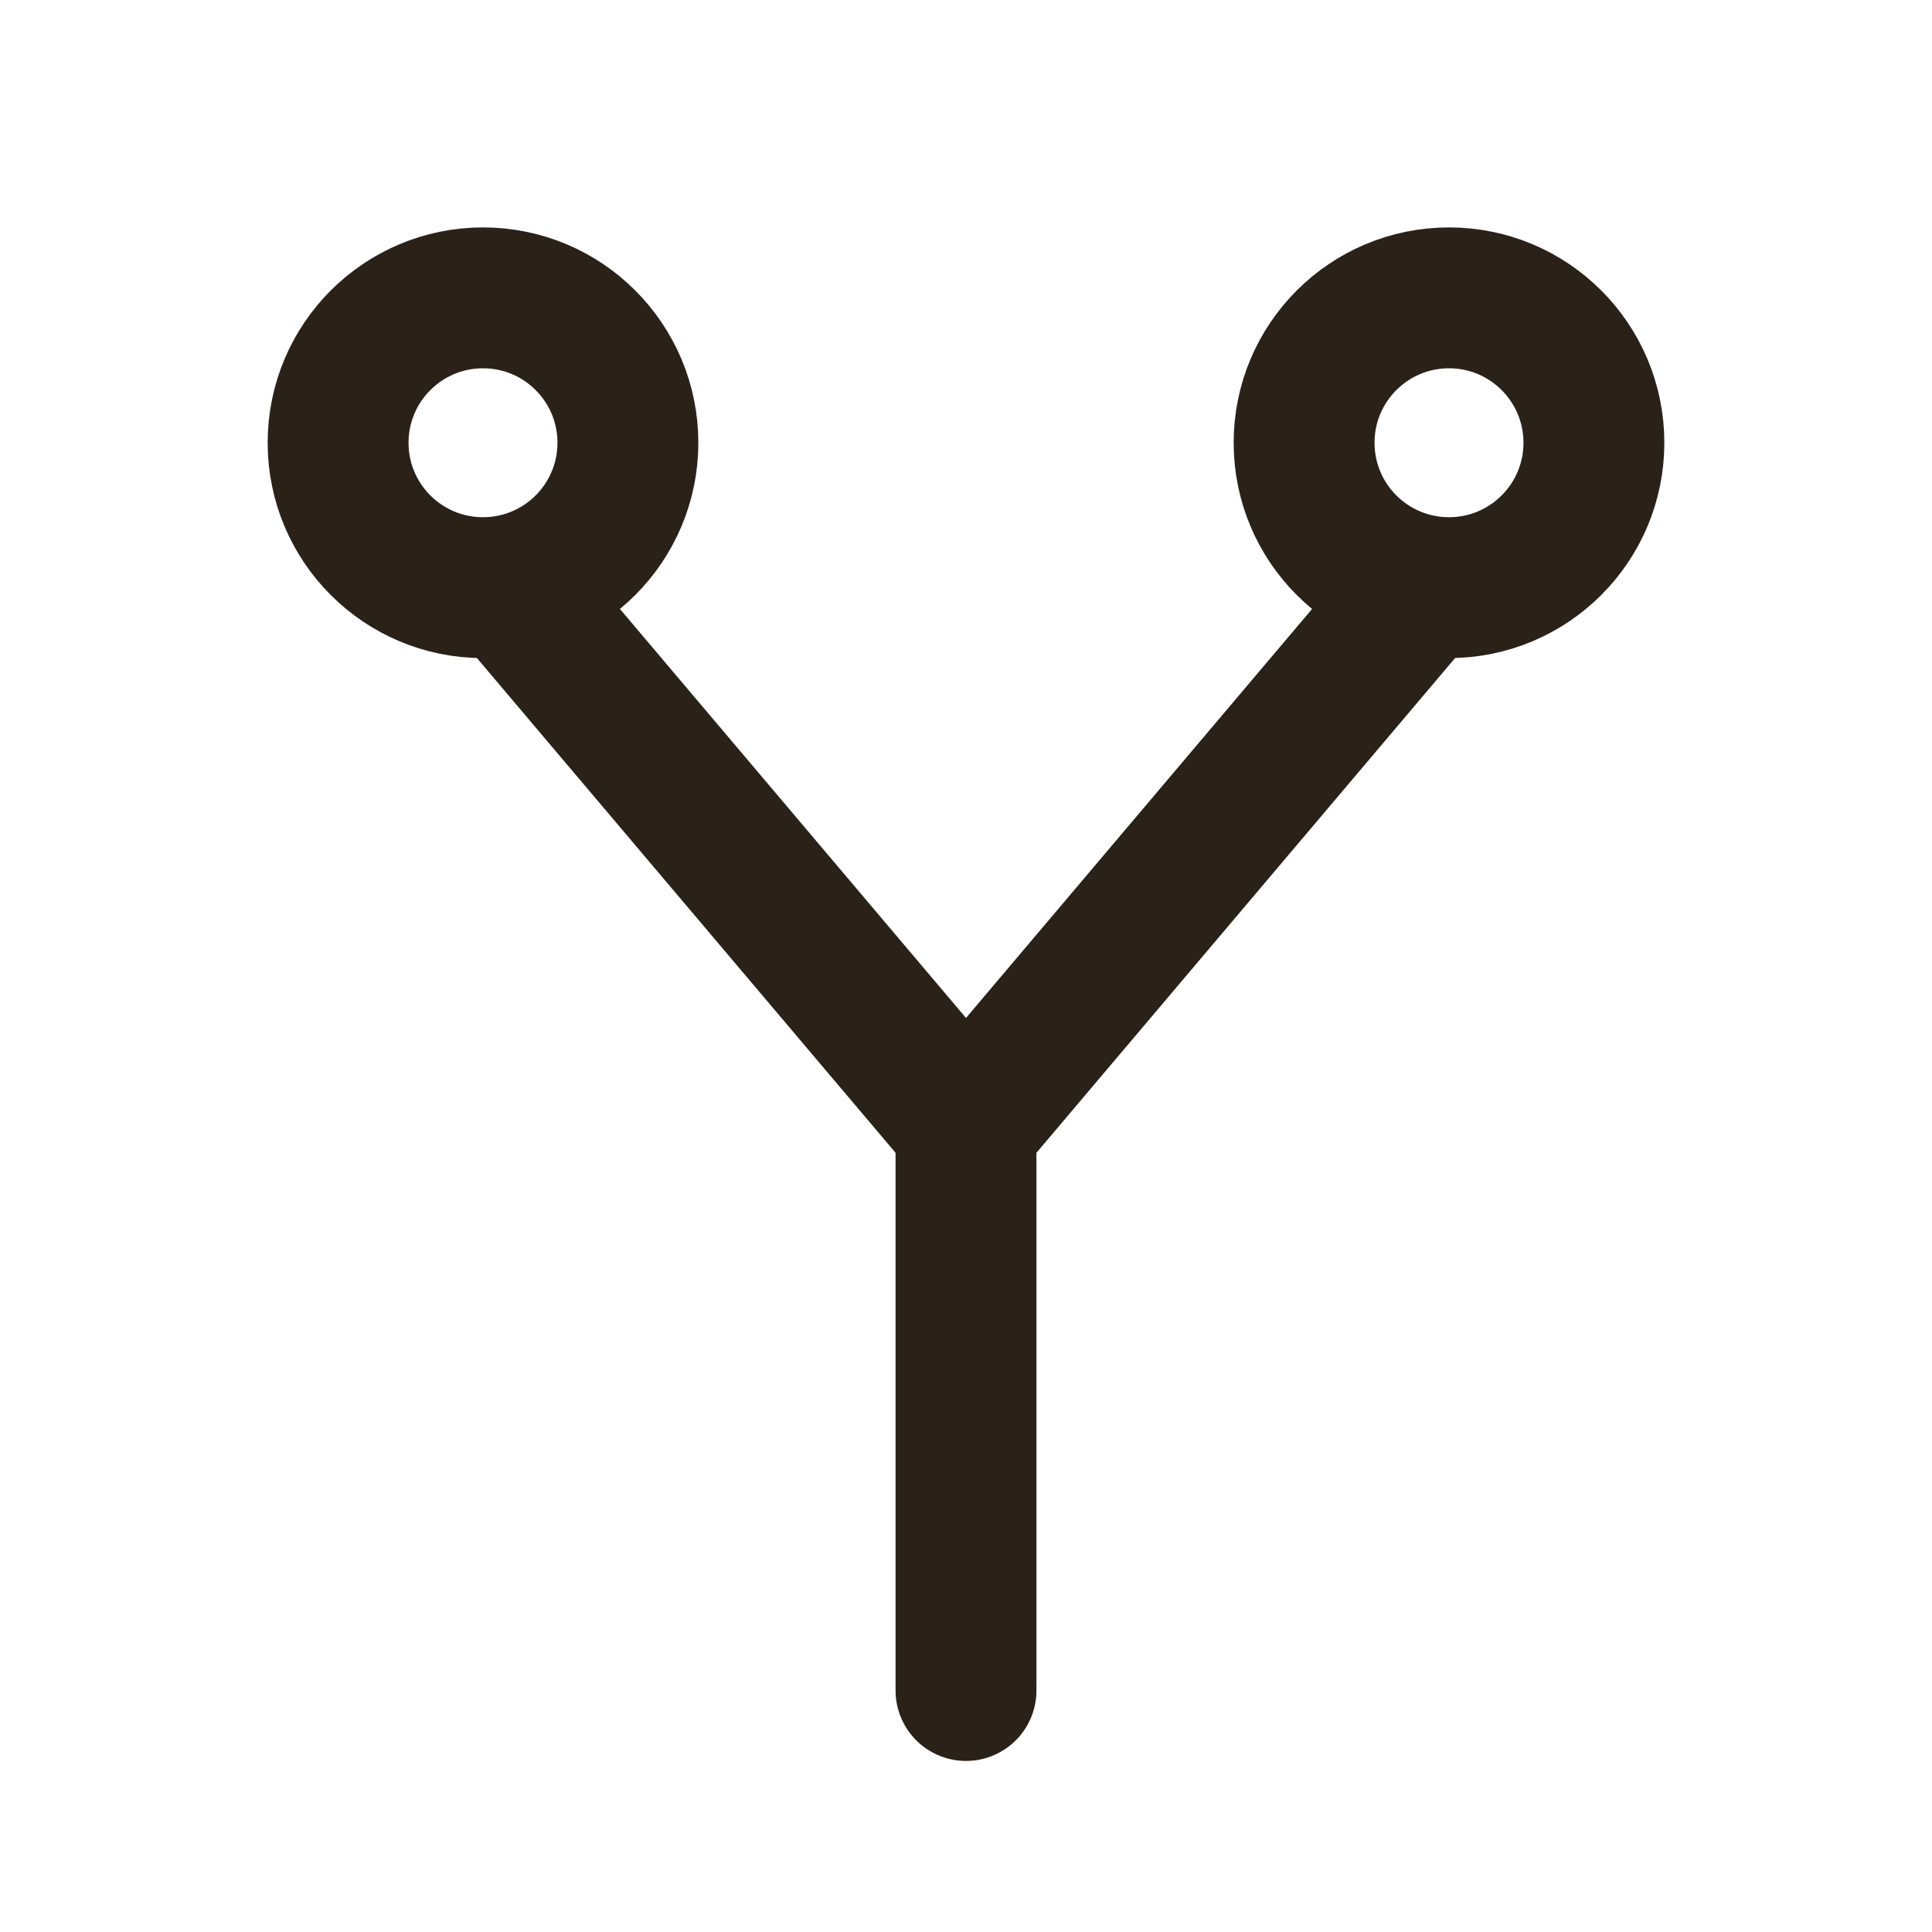
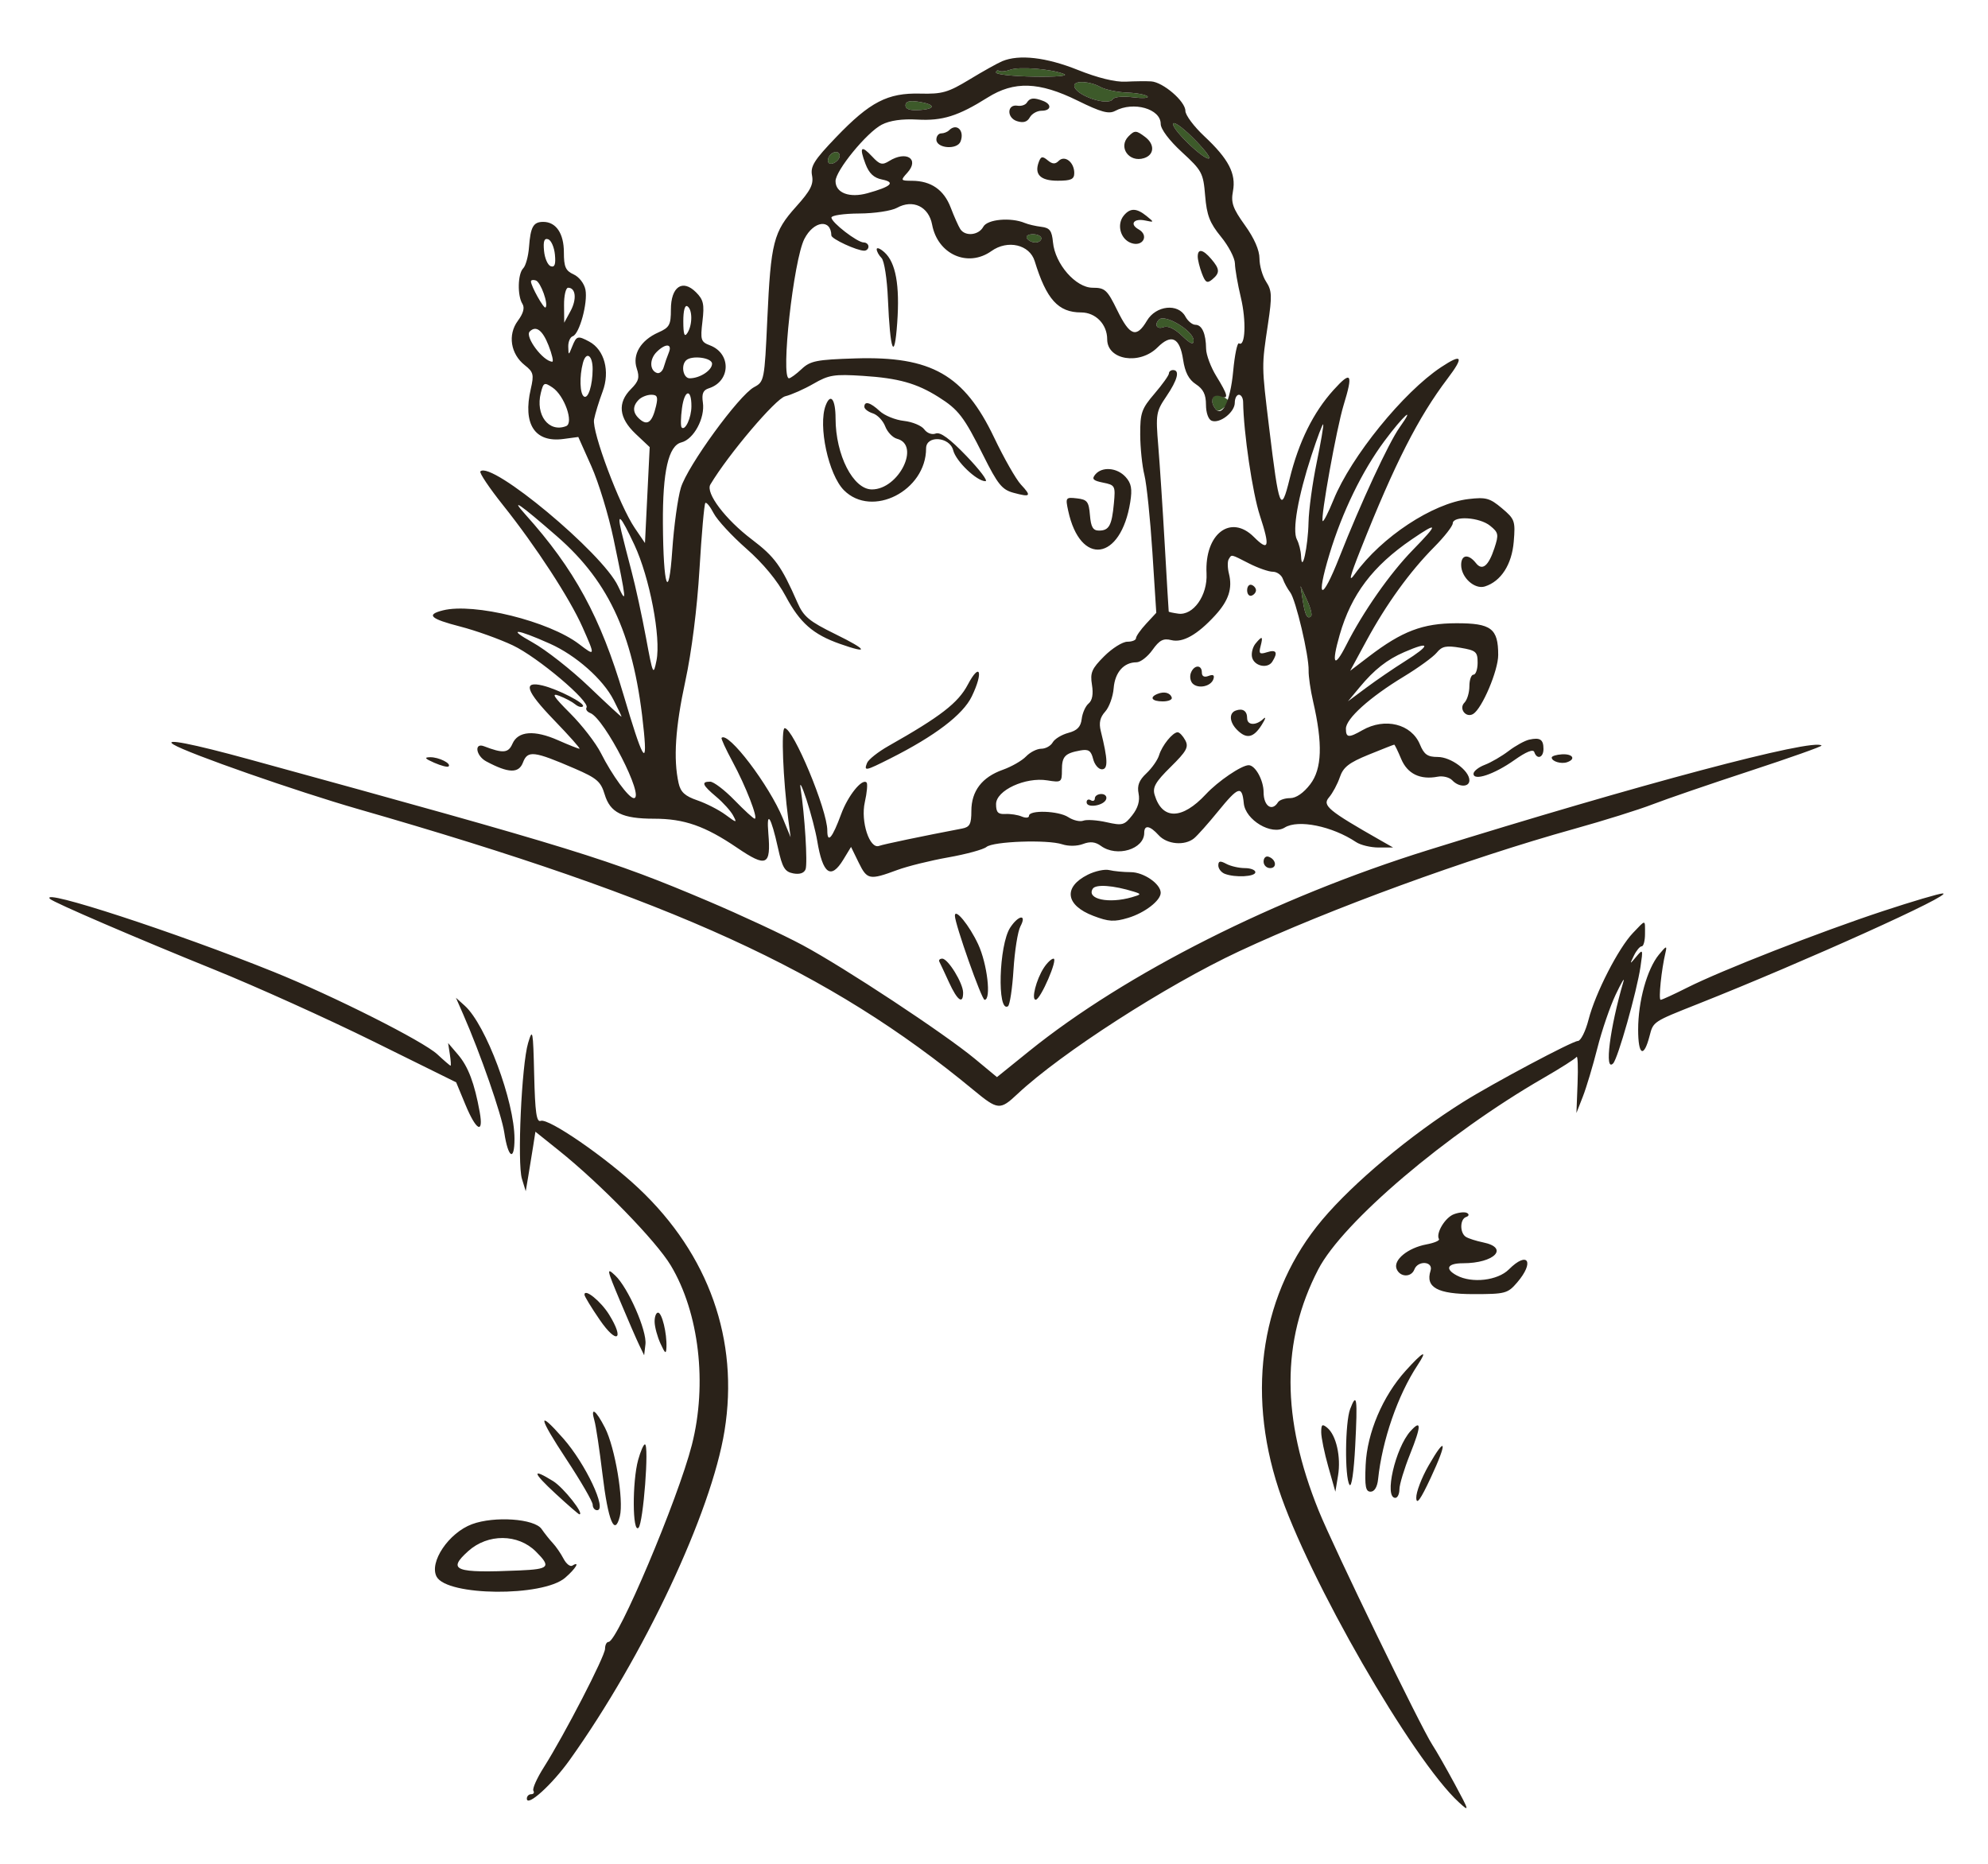
- <svg xmlns="http://www.w3.org/2000/svg" viewBox="0 0 24 24" width="24" height="24" fill="none" stroke="#2a2219" stroke-width="1.75" stroke-linecap="round" stroke-linejoin="round">
-   <path d="M12 21v-7M12 14 6.5 7.5M12 14l5.5-6.5" />
-   <circle cx="6" cy="5.5" r="1.8" />
-   <circle cx="18" cy="5.5" r="1.8" />
+ <svg xmlns="http://www.w3.org/2000/svg" viewBox="0 0 483 449" width="48" height="45">
+   <path d="M 245.496 15.025 C 244.398 15.424, 243.162 15.554, 242.750 15.316 C 242.338 15.077, 242 15.260, 242 15.722 C 242 16.184, 246.162 16.630, 251.250 16.714 C 256.643 16.803, 259.666 16.536, 258.500 16.075 C 255.384 14.844, 247.706 14.224, 245.496 15.025 M 261 18.878 C 261 21.175, 269.237 24.044, 270.405 22.154 C 270.732 21.624, 272.913 21.434, 275.250 21.733 C 277.588 22.031, 279.182 21.933, 278.793 21.514 C 278.404 21.095, 276.154 20.678, 273.793 20.586 C 271.432 20.493, 268.517 19.874, 267.316 19.209 C 264.774 17.802, 261 17.604, 261 18.878 M 220 23.705 C 220 24.630, 221.094 24.989, 223.435 24.831 C 227.505 24.557, 227.268 23.413, 223.012 22.788 C 220.924 22.482, 220 22.763, 220 23.705 M 285 28.237 C 285 29.858, 292.959 37.375, 293.792 36.541 C 294.089 36.245, 292.232 33.932, 289.666 31.402 C 287.083 28.856, 285 27.443, 285 28.237 M 201.459 36.067 C 201.096 36.653, 201.040 37.373, 201.333 37.667 C 202.050 38.383, 204 37.121, 204 35.941 C 204 34.663, 202.274 34.748, 201.459 36.067 M 249.500 56 C 249.840 56.550, 250.766 57, 251.559 57 C 252.352 57, 253 56.550, 253 56 C 253 55.450, 252.073 55, 250.941 55 C 249.809 55, 249.160 55.450, 249.500 56 M 281.600 75.734 C 280.361 76.973, 281.063 78.190, 282.663 77.576 C 283.728 77.167, 285.346 77.915, 287.163 79.656 C 289.245 81.651, 290 81.958, 290 80.810 C 290 78.509, 283.034 74.299, 281.600 75.734 M 294.625 94.798 C 294.354 95.237, 294.518 96.220, 294.990 96.983 C 295.710 98.150, 296.107 98.156, 297.471 97.024 C 298.760 95.955, 298.827 95.507, 297.797 94.854 C 296.148 93.808, 295.247 93.792, 294.625 94.798 M 316.501 143.927 C 317.052 147.558, 317.650 148.684, 318.550 147.783 C 318.853 147.480, 318.399 145.718, 317.541 143.866 L 315.982 140.500 316.501 143.927" fill="#3d5a2a" fill-rule="evenodd" />
+   <path d="M 243.500 12.960 C 242.400 13.418, 238.830 15.413, 235.567 17.392 C 230.340 20.562, 228.912 20.972, 223.567 20.834 C 215.651 20.630, 211.362 22.854, 203.139 31.426 C 197.799 36.994, 196.860 38.489, 197.291 40.741 C 197.701 42.886, 196.923 44.404, 193.415 48.305 C 187.923 54.415, 187.280 56.926, 186.423 75.653 C 185.743 90.514, 185.681 90.833, 183.208 92.153 C 179.525 94.121, 167.007 111.328, 165.417 116.608 C 164.668 119.099, 163.728 125.944, 163.329 131.819 C 162.464 144.563, 161.155 140.804, 161.058 125.299 C 160.978 112.625, 162.402 106.367, 165.545 105.578 C 168.554 104.823, 171.326 99.677, 170.769 95.880 C 170.456 93.749, 170.820 92.874, 172.202 92.436 C 177.535 90.743, 177.717 83.983, 172.481 81.993 C 170.277 81.155, 170.131 80.686, 170.667 76.165 C 171.160 72.005, 170.919 70.919, 169.102 69.102 C 165.822 65.822, 163 67.760, 163 73.291 C 163 77.033, 162.654 77.665, 159.955 78.860 C 155.663 80.759, 153.579 84.238, 154.707 87.621 C 155.438 89.813, 155.179 90.730, 153.301 92.608 C 149.962 95.947, 150.344 99.645, 154.425 103.494 L 157.849 106.723 157.275 118.374 L 156.702 130.025 154.222 126.377 C 150.511 120.915, 143.769 102.937, 144.331 100 C 144.595 98.625, 145.529 95.577, 146.408 93.226 C 148.256 88.286, 146.854 83.063, 143.150 81.080 C 140.373 79.594, 140.063 79.682, 139.031 82.250 C 138.127 84.500, 138.127 84.500, 138.063 82.333 C 138.029 81.142, 138.520 79.993, 139.155 79.782 C 140.779 79.240, 142.850 71.664, 142.242 68.487 C 141.956 66.990, 140.705 65.367, 139.368 64.758 C 137.416 63.868, 137 62.930, 137 59.411 C 137 54.809, 135.100 52, 131.988 52 C 129.567 52, 128.896 53.189, 128.528 58.130 C 128.362 60.354, 127.725 62.675, 127.113 63.287 C 125.783 64.617, 125.668 69.927, 126.925 71.913 C 127.524 72.859, 127.154 74.225, 125.805 76.050 C 123.312 79.422, 124.052 84.109, 127.508 86.827 C 129.607 88.478, 129.764 89.103, 128.956 92.590 C 126.973 101.150, 129.929 105.675, 136.894 104.742 L 140.500 104.259 143.682 111.379 C 145.432 115.296, 147.853 123.225, 149.061 129 C 152.248 144.240, 152.335 145.150, 150.154 140.478 C 146.417 132.475, 119.382 109.951, 116.714 112.619 C 116.395 112.938, 118.879 116.642, 122.234 120.850 C 130.192 130.829, 138.453 143.514, 141.538 150.490 C 144.661 157.552, 144.652 157.599, 140.691 154.578 C 133.393 149.011, 115.147 144.491, 107.609 146.383 C 103.444 147.429, 104.521 148.434, 111.822 150.315 C 115.575 151.281, 121.330 153.342, 124.612 154.894 C 130.629 157.740, 143.409 168.530, 142.501 169.998 C 142.232 170.434, 142.641 171.032, 143.411 171.328 C 146.878 172.658, 156.783 192, 153.997 192 C 152.771 192, 148.695 186.429, 146.005 181.075 C 144.782 178.642, 141.421 174.290, 138.536 171.405 C 134.444 167.314, 133.856 166.375, 135.862 167.138 C 137.277 167.676, 139.023 168.604, 139.741 169.200 C 140.460 169.797, 141.306 170.027, 141.621 169.712 C 142.310 169.023, 135.583 165.544, 131.811 164.638 C 126.938 163.468, 127.759 165.945, 134.591 173.022 C 138.297 176.860, 141.086 180, 140.791 180 C 140.496 180, 138.156 179.072, 135.591 177.937 C 129.827 175.388, 125.851 175.695, 124.500 178.793 C 123.509 181.066, 122.233 181.178, 117.593 179.397 C 115.137 178.455, 115.623 181.728, 118.139 183.075 C 123.539 185.964, 126.035 186.038, 127.061 183.339 C 128.197 180.352, 129.691 180.528, 139.641 184.824 C 145.009 187.142, 145.976 187.976, 146.907 191.084 C 148.244 195.545, 151.198 197, 158.921 197 C 166.241 197, 171.302 198.772, 179.097 204.066 C 186.234 208.912, 187.333 208.412, 186.678 200.613 C 186.181 194.705, 187.319 196.422, 189.028 204.160 C 190.076 208.906, 190.672 209.895, 192.718 210.286 C 194.275 210.584, 195.361 210.223, 195.720 209.287 C 196.253 207.899, 195.513 195.999, 194.490 189.500 C 194.230 187.850, 194.883 189.139, 195.940 192.365 C 196.998 195.590, 198.171 200.090, 198.548 202.365 C 199.889 210.464, 201.878 211.894, 204.898 206.928 L 206.766 203.855 208.633 207.678 C 210.670 211.848, 211.260 211.960, 218 209.461 C 220.475 208.543, 226.056 207.162, 230.403 206.392 C 234.749 205.622, 238.916 204.485, 239.662 203.866 C 241.315 202.493, 254.511 202.030, 258.082 203.219 C 259.578 203.717, 261.696 203.686, 263.117 203.146 C 264.871 202.479, 266.114 202.610, 267.476 203.606 C 271.339 206.431, 278 204.420, 278 200.429 C 278 198.426, 279.374 198.651, 281.500 201 C 283.540 203.254, 287.858 203.630, 290.126 201.750 C 290.955 201.062, 293.558 198.137, 295.910 195.250 C 300.899 189.125, 301.762 188.850, 302.187 193.250 C 302.581 197.338, 308.965 201.127, 312.130 199.151 C 315.387 197.117, 323.665 198.802, 329.473 202.682 C 330.557 203.407, 333.025 204, 334.957 204 L 338.469 204 335.397 202.250 C 322.627 194.976, 321.202 193.787, 322.889 191.820 C 323.775 190.787, 324.962 188.577, 325.526 186.909 C 326.348 184.479, 327.739 183.393, 332.526 181.443 C 335.812 180.104, 338.606 179.007, 338.737 179.005 C 338.867 179.002, 339.625 180.559, 340.421 182.464 C 341.941 186.104, 345.037 187.608, 349.321 186.789 C 350.578 186.549, 352.162 186.948, 352.842 187.676 C 354.439 189.385, 357 189.384, 357 187.674 C 357 185.319, 352.501 182, 349.307 182 C 346.836 182, 345.999 181.411, 344.984 178.962 C 342.913 173.961, 336.479 172.368, 331 175.500 C 327.660 177.410, 327 177.346, 327 175.116 C 327 172.695, 332.784 167.488, 341.014 162.501 C 344.581 160.339, 348.201 157.712, 349.057 156.664 C 350.340 155.094, 351.352 154.884, 354.807 155.467 C 358.609 156.110, 359 156.447, 359 159.088 C 359 160.690, 358.550 162, 358 162 C 357.450 162, 357 163.260, 357 164.800 C 357 166.340, 356.460 168.140, 355.800 168.800 C 354.344 170.256, 356.184 172.623, 357.932 171.542 C 360.101 170.202, 364 161.001, 364 157.224 C 364 150.782, 362.307 149.498, 353.829 149.512 C 345.662 149.525, 340.656 151.428, 332.589 157.588 L 328.030 161.068 331.978 153.784 C 336.803 144.880, 342.519 136.970, 348.444 131 C 350.900 128.525, 352.930 125.938, 352.955 125.250 C 353.024 123.334, 359.454 123.738, 362.026 125.820 C 364.087 127.489, 364.173 127.945, 363.064 131.306 C 361.638 135.626, 360.122 136.847, 358.595 134.903 C 356.783 132.596, 355 132.816, 355 135.345 C 355 138.396, 358.276 141.364, 360.770 140.573 C 364.686 139.330, 367.315 135.246, 367.776 129.688 C 368.194 124.649, 368.038 124.210, 364.896 121.566 C 361.963 119.098, 361.014 118.838, 356.760 119.342 C 348.086 120.369, 335.659 128.559, 329.208 137.500 C 327.540 139.813, 327.861 138.438, 330.612 131.500 C 338.847 110.730, 344.586 99.451, 351.679 90.093 C 355.753 84.719, 355.292 83.879, 350.139 87.289 C 340.960 93.364, 328.249 109.030, 323.994 119.516 C 322.753 122.572, 321.568 124.901, 321.359 124.693 C 320.765 124.098, 324.740 102.060, 326.445 96.500 C 328.806 88.802, 328.309 88.067, 323.983 92.852 C 319.072 98.283, 315.530 105.457, 313.322 114.447 C 311.211 123.039, 310.753 121.891, 308.347 102 C 306.497 86.711, 306.503 87.223, 308.072 76.753 C 309.084 70.004, 309.025 68.688, 307.617 66.538 C 306.728 65.181, 306 62.646, 306 60.905 C 306 58.875, 304.731 55.972, 302.464 52.818 C 299.524 48.724, 299.034 47.337, 299.553 44.570 C 300.357 40.285, 298.503 36.720, 292.600 31.195 C 290.070 28.827, 288 26.055, 288 25.034 C 288 22.712, 282.579 18.045, 279.673 17.866 C 278.478 17.792, 275.699 17.823, 273.498 17.935 C 270.963 18.064, 266.686 17.013, 261.831 15.069 C 254.186 12.008, 247.603 11.250, 243.500 12.960 M 245.496 15.025 C 244.398 15.424, 243.162 15.554, 242.750 15.316 C 242.338 15.077, 242 15.260, 242 15.722 C 242 16.184, 246.162 16.630, 251.250 16.714 C 256.643 16.803, 259.666 16.536, 258.500 16.075 C 255.384 14.844, 247.706 14.224, 245.496 15.025 M 261 18.878 C 261 21.175, 269.237 24.044, 270.405 22.154 C 270.732 21.624, 272.913 21.434, 275.250 21.733 C 277.588 22.031, 279.182 21.933, 278.793 21.514 C 278.404 21.095, 276.154 20.678, 273.793 20.586 C 271.432 20.493, 268.517 19.874, 267.316 19.209 C 264.774 17.802, 261 17.604, 261 18.878 M 239.946 21.795 C 232.793 26.292, 228.967 27.492, 222.865 27.147 C 219.172 26.939, 216.195 27.365, 214.225 28.384 C 210.595 30.261, 203 39.538, 203 42.095 C 203 44.969, 206.376 46.250, 210.754 45.038 C 216.522 43.441, 217.661 42.382, 214.328 41.716 C 212.296 41.309, 211.147 40.227, 210.265 37.890 C 208.711 33.773, 209.218 33.244, 211.930 36.155 C 213.737 38.095, 214.359 38.257, 216.017 37.221 C 220.194 34.613, 223.471 36.717, 220.443 40.063 C 218.747 41.937, 218.785 42, 221.595 42.015 C 226.205 42.038, 229.329 44.204, 230.978 48.519 C 231.815 50.709, 232.864 53.063, 233.309 53.751 C 234.505 55.598, 237.787 55.267, 238.900 53.187 C 239.880 51.355, 245.578 50.840, 249 52.273 C 249.825 52.619, 251.625 53.036, 253 53.201 C 255.049 53.446, 255.559 54.124, 255.829 56.955 C 256.331 62.236, 261.361 68, 265.467 68 C 268.472 68, 269.004 68.489, 271.456 73.500 C 274.510 79.742, 276.119 80.300, 278.659 76 C 280.848 72.294, 286.243 71.716, 288 75 C 288.589 76.100, 289.681 77, 290.428 77 C 292.034 77, 292.988 79.138, 293.031 82.832 C 293.048 84.299, 294.171 87.300, 295.526 89.500 C 298.344 94.075, 298.582 95.161, 296.601 94.400 C 294.778 93.701, 293.888 95.200, 295.030 97.048 C 296.801 99.913, 298.904 95.886, 299.611 88.272 C 299.980 84.303, 300.614 81.261, 301.019 81.512 C 302.565 82.467, 302.831 76.056, 301.480 70.401 C 300.705 67.155, 300.055 63.421, 300.036 62.103 C 300.016 60.785, 298.489 57.860, 296.642 55.603 C 293.913 52.268, 293.194 50.405, 292.801 45.649 C 292.345 40.118, 292.037 39.539, 287.159 35.055 C 284.060 32.206, 282 29.465, 282 28.191 C 282 24.528, 275.396 22.647, 270.928 25.039 C 269.389 25.862, 267.497 25.344, 261.803 22.539 C 252.473 17.942, 246.402 17.736, 239.946 21.795 M 220 23.705 C 220 24.630, 221.094 24.989, 223.435 24.831 C 227.505 24.557, 227.268 23.413, 223.012 22.788 C 220.924 22.482, 220 22.763, 220 23.705 M 249.484 23.027 C 249.135 23.591, 248.112 23.929, 247.211 23.777 C 244.649 23.344, 244.540 26.719, 247.090 27.528 C 248.617 28.013, 249.570 27.733, 250.196 26.614 C 250.693 25.726, 251.977 25, 253.050 25 C 255.394 25, 255.631 23.456, 253.418 22.607 C 251.176 21.747, 250.211 21.850, 249.484 23.027 M 285 28.237 C 285 29.858, 292.959 37.375, 293.792 36.541 C 294.089 36.245, 292.232 33.932, 289.666 31.402 C 287.083 28.856, 285 27.443, 285 28.237 M 230.583 29.750 C 230.171 30.163, 229.308 30.500, 228.667 30.500 C 228.025 30.500, 227.500 31.175, 227.500 32 C 227.500 34.157, 232.572 34.558, 233.375 32.464 C 234.393 29.813, 232.429 27.904, 230.583 29.750 M 274.200 31.200 C 271.580 33.820, 274.300 37.674, 277.952 36.515 C 280.461 35.719, 280.609 33.182, 278.250 31.392 C 276.063 29.732, 275.686 29.714, 274.200 31.200 M 201.459 36.067 C 201.096 36.653, 201.040 37.373, 201.333 37.667 C 202.050 38.383, 204 37.121, 204 35.941 C 204 34.663, 202.274 34.748, 201.459 36.067 M 252.405 37.387 C 251.226 40.459, 252.750 42, 256.969 42 C 260.246 42, 261 41.649, 261 40.122 C 261 37.500, 258.694 35.706, 257.219 37.181 C 256.373 38.027, 255.695 37.992, 254.554 37.045 C 253.295 36, 252.914 36.060, 252.405 37.387 M 217.934 48.581 C 216.591 49.325, 212.475 49.945, 208.750 49.965 C 205.037 49.984, 202 50.427, 202 50.949 C 202 52.145, 208.294 57, 209.844 57 C 210.480 57, 211 57.450, 211 58 C 211 58.550, 210.536 59, 209.968 59 C 208.177 59, 202.001 56.138, 201.985 55.301 C 201.906 51.196, 197.714 51.719, 195.439 56.118 C 192.798 61.224, 189.611 90, 191.686 90 C 192.063 90, 193.448 88.987, 194.763 87.750 C 196.879 85.761, 198.392 85.462, 207.828 85.169 C 226.284 84.597, 234.252 89.144, 241.533 104.402 C 243.921 109.406, 246.848 114.542, 248.038 115.816 C 250.683 118.648, 250.417 118.947, 246.246 117.820 C 243.451 117.065, 242.414 115.782, 238.886 108.720 C 234.197 99.334, 232.867 97.601, 228 94.538 C 222.702 91.203, 218.281 89.967, 209.667 89.412 C 202.689 88.963, 201.378 89.170, 197.667 91.312 C 195.375 92.635, 192.275 94.011, 190.777 94.371 C 188.463 94.926, 176.949 108.498, 172.590 115.808 C 171.370 117.854, 176.209 124.259, 182.684 129.167 C 188.252 133.388, 189.835 135.582, 193.746 144.500 C 195.244 147.916, 196.596 149.038, 203 152.180 C 210.802 156.007, 211.283 157.070, 204.060 154.521 C 197.533 152.218, 194.335 149.409, 190.896 142.957 C 188.871 139.156, 185.406 134.967, 181.327 131.386 C 177.811 128.299, 174.241 124.432, 173.393 122.793 C 172.546 121.155, 171.633 120.033, 171.366 120.301 C 171.098 120.569, 170.458 127.808, 169.944 136.388 C 169.374 145.914, 168.035 156.499, 166.505 163.574 C 164.074 174.818, 163.567 182.485, 164.868 188.346 C 165.354 190.533, 166.410 191.504, 169.428 192.539 C 171.588 193.280, 174.663 194.854, 176.262 196.036 C 179.021 198.076, 179.115 198.084, 178.107 196.200 C 177.523 195.109, 175.685 193.071, 174.023 191.672 C 170.628 188.816, 170.298 188, 172.537 188 C 173.383 188, 176.043 190.025, 178.448 192.500 C 180.854 194.975, 183.067 197, 183.366 197 C 184.267 197, 181.177 189.049, 177.991 183.167 C 176.350 180.137, 175.146 177.521, 175.314 177.352 C 176.928 175.739, 186.876 188.823, 190.213 196.948 L 192.082 201.500 191.531 197.260 C 190.241 187.339, 189.748 175, 190.642 175 C 192.733 175, 201 194.839, 201 199.857 C 201 203.156, 202.226 201.707, 204.371 195.872 C 206.015 191.399, 209.457 187.124, 210.541 188.207 C 210.832 188.498, 210.639 190.653, 210.112 192.996 C 209.057 197.695, 211.288 204.487, 213.596 203.601 C 214.593 203.219, 224.255 201.200, 233.750 199.391 C 235.619 199.035, 236 198.311, 236 195.116 C 236 190.284, 238.575 186.909, 243.631 185.115 C 245.759 184.360, 248.305 182.900, 249.289 181.871 C 250.273 180.842, 251.938 180, 252.989 180 C 254.041 180, 255.287 179.309, 255.760 178.464 C 256.233 177.620, 257.942 176.578, 259.560 176.148 C 261.729 175.572, 262.581 174.684, 262.809 172.757 C 262.980 171.321, 263.734 169.636, 264.486 169.011 C 265.387 168.264, 265.665 166.710, 265.301 164.465 C 264.824 161.528, 265.238 160.562, 268.273 157.527 C 270.213 155.587, 272.745 154, 273.900 154 C 275.055 154, 276 153.616, 276 153.146 C 276 152.676, 277.109 151.096, 278.464 149.633 L 280.928 146.974 279.982 132.237 C 279.462 124.132, 278.589 115.700, 278.042 113.500 C 277.495 111.300, 277.037 106.872, 277.024 103.659 C 277.002 98.412, 277.356 97.402, 280.500 93.729 C 282.425 91.480, 284 89.271, 284 88.820 C 284 88.369, 284.450 88, 285 88 C 286.713 88, 286.107 90.379, 283.367 94.411 C 280.878 98.073, 280.771 98.730, 281.406 106.393 C 281.776 110.852, 282.488 121.700, 282.988 130.500 C 283.489 139.300, 283.921 146.581, 283.949 146.680 C 283.977 146.780, 285.012 147.005, 286.250 147.180 C 289.914 147.701, 293.412 142.746, 293.137 137.426 C 292.639 127.799, 298.996 122.905, 304.652 128.561 C 308.278 132.187, 308.611 131.003, 306.108 123.380 C 304.305 117.887, 302.136 103.206, 302.026 95.750 C 302.012 94.787, 301.550 94, 301 94 C 300.450 94, 300 94.874, 300 95.943 C 300 98.242, 296.362 101.076, 294.385 100.318 C 293.584 100.010, 293 98.365, 293 96.416 C 293 93.943, 292.348 92.619, 290.549 91.440 C 288.820 90.308, 287.905 88.551, 287.445 85.484 C 286.639 80.106, 284.605 79.122, 281.242 82.485 C 276.879 86.849, 269 85.586, 269 80.523 C 269 76.887, 266.196 74, 262.666 74 C 257.108 74, 254.242 70.834, 251.388 61.539 C 250.153 57.516, 244.832 56.271, 240.884 59.083 C 235.151 63.165, 227.824 59.907, 226.466 52.672 C 225.643 48.283, 221.799 46.440, 217.934 48.581 M 273.046 50.445 C 271.257 52.600, 272.188 56.168, 274.788 57.123 C 277.651 58.175, 279.262 55.286, 276.633 53.815 C 274.360 52.543, 275.467 51.074, 278.251 51.668 C 280.444 52.136, 280.452 52.109, 278.559 50.574 C 276.146 48.618, 274.593 48.581, 273.046 50.445 M 249.500 56 C 249.840 56.550, 250.766 57, 251.559 57 C 252.352 57, 253 56.550, 253 56 C 253 55.450, 252.073 55, 250.941 55 C 249.809 55, 249.160 55.450, 249.500 56 M 132.179 59.066 C 132.355 60.870, 133.095 62.541, 133.821 62.780 C 134.775 63.094, 135.053 62.303, 134.821 59.934 C 134.645 58.130, 133.905 56.459, 133.179 56.220 C 132.225 55.906, 131.947 56.697, 132.179 59.066 M 213 58.645 C 213 59.170, 213.530 60.130, 214.178 60.778 C 214.836 61.436, 215.520 65.827, 215.727 70.728 C 216.268 83.520, 217.303 86.162, 217.987 76.500 C 218.632 67.390, 217.636 61.886, 214.893 59.403 C 213.852 58.461, 213 58.120, 213 58.645 M 291 60.435 C 291 61.224, 291.457 63.073, 292.017 64.544 C 292.860 66.762, 293.286 67.008, 294.517 65.986 C 296.430 64.398, 296.386 63.473, 294.278 61.011 C 292.254 58.648, 291 58.427, 291 60.435 M 129 66.466 C 129 67.596, 132.135 73.198, 132.541 72.793 C 133.305 72.028, 131.374 66.625, 130.195 66.232 C 129.538 66.013, 129 66.118, 129 66.466 M 137.040 72.250 L 137.080 76.500 138.615 73.667 C 140.179 70.781, 139.893 68, 138.031 68 C 137.464 68, 137.018 69.912, 137.040 72.250 M 166.015 76.191 C 166.027 79.342, 166.291 80.097, 167 79 C 168.269 77.037, 168.269 73.284, 167 72.500 C 166.392 72.124, 166.006 73.570, 166.015 76.191 M 281.600 75.734 C 280.361 76.973, 281.063 78.190, 282.663 77.576 C 283.728 77.167, 285.346 77.915, 287.163 79.656 C 289.245 81.651, 290 81.958, 290 80.810 C 290 78.509, 283.034 74.299, 281.600 75.734 M 128.702 78.631 C 127.456 79.877, 131.915 85.861, 134.170 85.968 C 134.538 85.986, 134.132 84.200, 133.268 82 C 131.808 78.282, 130.221 77.112, 128.702 78.631 M 159.521 83.621 C 157.765 85.378, 157.819 88.108, 159.623 88.708 C 160.240 88.914, 160.977 88.276, 161.259 87.291 C 161.542 86.306, 162.097 84.713, 162.494 83.750 C 163.404 81.539, 161.679 81.464, 159.521 83.621 M 141.627 86.261 C 140.740 89.571, 140.874 93.804, 141.886 94.430 C 142.908 95.061, 143.966 91.726, 143.986 87.809 C 144.004 84.371, 142.414 83.328, 141.627 86.261 M 166.667 85.667 C 165.382 86.951, 166.015 90, 167.566 90 C 170.034 90, 173 88.071, 173 86.465 C 173 84.968, 167.996 84.337, 166.667 85.667 M 131.399 93.547 C 130.049 98.923, 133.321 103.242, 137.522 101.630 C 139.488 100.875, 137.128 94.161, 134.217 92.228 C 132.239 90.915, 132.036 91.010, 131.399 93.547 M 165.693 97.252 C 165.383 99.567, 165.349 101.682, 165.619 101.952 C 166.483 102.817, 167.969 99.588, 167.985 96.809 C 168.010 92.385, 166.302 92.715, 165.693 97.252 M 155.200 95.200 C 153.573 96.827, 153.692 98.499, 155.542 100.035 C 157.367 101.550, 158.483 100.597, 159.390 96.750 C 159.915 94.520, 159.694 94, 158.219 94 C 157.219 94, 155.860 94.540, 155.200 95.200 M 200.607 96.582 C 198.716 101.510, 201.286 113.439, 205.050 117.203 C 211.872 124.026, 225 117.333, 225 107.032 C 225 103.764, 230.755 104.175, 231.590 107.503 C 232.259 110.166, 237.306 115, 239.419 115 C 240.115 115, 238.048 112.255, 234.825 108.900 C 230.777 104.684, 228.468 102.990, 227.356 103.417 C 226.426 103.774, 225.240 103.344, 224.550 102.399 C 223.892 101.499, 221.665 100.577, 219.601 100.350 C 217.537 100.122, 214.897 99.050, 213.735 97.968 C 211.457 95.846, 210 95.442, 210 96.933 C 210 97.446, 210.926 98.159, 212.057 98.518 C 213.189 98.877, 214.544 100.301, 215.069 101.682 C 215.594 103.063, 216.888 104.419, 217.943 104.695 C 223.710 106.203, 218.351 117, 211.835 117 C 207.288 117, 203.016 108.655, 203.006 99.750 C 203 95.074, 201.796 93.483, 200.607 96.582 M 336.351 105.250 C 330.951 112.518, 326.095 122.511, 323.013 132.701 C 319.602 143.978, 321.095 144.440, 325.423 133.447 C 330.576 120.362, 337.398 105.654, 340.029 101.959 C 344.095 96.249, 340.946 99.067, 336.351 105.250 M 318.651 108.687 C 315.348 118.784, 313.923 126.988, 315.093 129.174 C 315.592 130.106, 316.045 131.911, 316.100 133.184 C 316.294 137.706, 317.791 130.968, 317.917 125 C 317.981 121.975, 318.871 115.450, 319.894 110.500 C 320.917 105.550, 321.631 101.359, 321.480 101.187 C 321.330 101.014, 320.056 104.389, 318.651 108.687 M 266.106 113.372 C 265.194 114.471, 265.572 114.864, 268.006 115.351 C 270.926 115.935, 271.027 116.131, 270.628 120.403 C 270.125 125.783, 269.457 127, 267.001 127 C 265.550 127, 265.050 126.144, 264.810 123.250 C 264.538 119.960, 264.151 119.460, 261.654 119.174 C 258.913 118.861, 258.834 118.972, 259.524 122.174 C 262.451 135.757, 272.315 134.387, 274.603 120.079 C 275.117 116.865, 274.868 115.511, 273.477 113.974 C 271.407 111.687, 267.752 111.389, 266.106 113.372 M 127.606 123.044 C 139.566 136.351, 145.911 148.015, 151.519 167 C 156.091 182.476, 157.291 184.664, 156.455 176 C 154.242 153.047, 148.319 139.709, 135.308 128.382 C 126.318 120.555, 123.803 118.812, 127.606 123.044 M 150.978 127.250 C 151.400 129.037, 152.520 133.425, 153.466 137 C 154.412 140.575, 155.978 147.775, 156.946 153 C 158.636 162.119, 158.739 162.342, 159.501 158.558 C 160.625 152.977, 157.836 138.383, 154.134 130.472 C 150.785 123.317, 149.815 122.326, 150.978 127.250 M 343 129.137 C 333.502 135.626, 328.313 142.496, 325.489 152.324 C 323.426 159.503, 324.131 160.634, 327.062 154.847 C 331.187 146.702, 337.699 137.398, 343.268 131.694 C 349.548 125.262, 349.489 124.704, 343 129.137 M 298.528 133.954 C 298.204 134.479, 298.226 136.054, 298.578 137.454 C 299.484 141.065, 298.506 144.028, 295.230 147.601 C 290.909 152.312, 287.367 154.309, 284.577 153.609 C 282.638 153.122, 281.700 153.612, 280.001 155.998 C 278.826 157.649, 277.080 159, 276.123 159 C 273.029 159, 270.878 161.443, 270.572 165.304 C 270.409 167.358, 269.483 169.914, 268.514 170.984 C 267.254 172.376, 266.951 173.722, 267.448 175.715 C 269.177 182.648, 269.246 185, 267.718 185 C 266.892 185, 265.933 183.868, 265.585 182.485 C 265.079 180.468, 264.466 180.058, 262.494 180.415 C 258.718 181.100, 258 181.863, 258 185.190 C 258 188.150, 257.871 188.241, 254.454 187.686 C 249.130 186.822, 242 190.124, 242 193.453 C 242 195.441, 242.478 195.951, 244.250 195.853 C 245.488 195.785, 247.287 196.063, 248.250 196.472 C 249.213 196.880, 250 196.805, 250 196.305 C 250 194.830, 257.169 195.064, 259.538 196.617 C 260.737 197.402, 262.381 197.791, 263.192 197.480 C 264.002 197.169, 266.544 197.337, 268.842 197.853 C 272.701 198.720, 273.176 198.592, 275.088 196.162 C 276.474 194.399, 276.982 192.662, 276.629 190.893 C 276.240 188.950, 276.742 187.651, 278.533 185.969 C 279.871 184.712, 281.252 182.742, 281.601 181.592 C 282.326 179.204, 284.916 176, 286.120 176 C 286.565 176, 287.398 176.876, 287.972 177.947 C 288.851 179.590, 288.298 180.599, 284.429 184.413 C 280.727 188.063, 279.976 189.373, 280.529 191.217 C 282.366 197.335, 287.188 197.275, 292.973 191.061 C 295.942 187.872, 301.648 184, 303.379 184 C 304.987 184, 307 187.653, 307 190.571 C 307 193.933, 309.046 195.353, 310.500 193 C 310.840 192.450, 312.163 192, 313.440 192 C 314.904 192, 316.717 190.749, 318.342 188.618 C 321.193 184.881, 321.401 178.767, 319.027 168.500 C 318.391 165.750, 317.902 162.375, 317.940 161 C 318.040 157.404, 314.825 143.771, 313.460 142 C 312.824 141.175, 312.025 139.713, 311.683 138.750 C 311.342 137.787, 310.244 137, 309.243 137 C 308.242 137, 305.658 136.100, 303.500 135 C 298.924 132.667, 299.278 132.741, 298.528 133.954 M 303 141.500 C 303 142.417, 303.484 143.005, 304.075 142.808 C 304.666 142.611, 305.150 142.022, 305.150 141.500 C 305.150 140.978, 304.666 140.389, 304.075 140.192 C 303.484 139.995, 303 140.583, 303 141.500 M 316.501 143.927 C 317.052 147.558, 317.650 148.684, 318.550 147.783 C 318.853 147.480, 318.399 145.718, 317.541 143.866 L 315.982 140.500 316.501 143.927 M 129.397 154.174 C 132.641 155.976, 138.830 160.837, 143.151 164.975 C 147.473 169.114, 151.006 172.370, 151.004 172.210 C 151.002 172.051, 150.133 170.220, 149.072 168.142 C 146.511 163.121, 139.927 157.301, 133.620 154.482 C 125.377 150.797, 123.008 150.625, 129.397 154.174 M 305.040 154.452 C 304.377 155.251, 303.990 156.708, 304.179 157.690 C 304.604 159.896, 307.953 160.682, 309.115 158.848 C 310.538 156.603, 310.114 155.829, 307.854 156.546 C 306.033 157.124, 305.791 156.907, 306.260 155.114 C 306.912 152.621, 306.669 152.489, 305.040 154.452 M 341.184 156.519 C 336.974 158.347, 333.888 160.779, 330.323 165.076 L 327.500 168.479 332 165.135 C 334.475 163.296, 338.637 160.449, 341.250 158.810 C 347.676 154.776, 347.646 153.712, 341.184 156.519 M 235.133 164.431 C 232.792 168.868, 228.516 172.175, 215.867 179.327 C 213.319 180.768, 210.971 182.634, 210.649 183.473 C 209.871 185.500, 210.199 185.437, 216.283 182.375 C 227.152 176.907, 233.950 171.735, 236.098 167.298 C 238.973 161.359, 238.109 158.790, 235.133 164.431 M 289.336 161.567 C 289.005 162.429, 289.196 163.596, 289.761 164.161 C 291.120 165.520, 294.213 164.864, 294.804 163.091 C 295.126 162.122, 294.762 161.877, 293.636 162.309 C 292.579 162.715, 292 162.418, 292 161.469 C 292 159.516, 290.096 159.587, 289.336 161.567 M 281.250 166.667 C 279.165 167.500, 279.847 168.500, 282.500 168.500 C 283.875 168.500, 284.859 168.078, 284.688 167.563 C 284.295 166.386, 282.876 166.016, 281.250 166.667 M 300.250 170.718 C 298.532 171.334, 298.683 173.540, 300.571 175.429 C 302.848 177.705, 304.535 177.370, 306.515 174.250 C 307.474 172.738, 307.661 172.063, 306.930 172.750 C 305.137 174.436, 303 174.332, 303 172.559 C 303 170.820, 301.942 170.111, 300.250 170.718 M 371.532 177.791 C 370.450 178.033, 368.198 179.273, 366.528 180.547 C 364.858 181.821, 362.256 183.333, 360.746 183.907 C 359.236 184.481, 358 185.460, 358 186.084 C 358 187.914, 363.034 186.226, 367.935 182.753 C 370.788 180.731, 372.512 180.036, 372.768 180.805 C 373.406 182.717, 375 182.184, 375 180.059 C 375 177.743, 374.173 177.202, 371.532 177.791 M 42.169 178.984 C 45.663 181.129, 72.141 190.384, 87 194.652 C 163.778 216.709, 201.378 233.876, 236.522 262.917 C 242.452 267.817, 242.957 267.863, 247.188 263.893 C 257.796 253.940, 283.281 237.529, 301 229.239 C 322.950 218.969, 356.628 206.664, 382.500 199.460 C 389.650 197.469, 398.200 194.793, 401.500 193.515 C 404.800 192.236, 415.467 188.576, 425.203 185.382 C 434.940 182.187, 442.750 179.416, 442.557 179.224 C 440.704 177.370, 398.238 188.654, 347 204.614 C 309.956 216.154, 273.495 234.531, 249.980 253.516 L 242.220 259.782 236.860 255.339 C 229.424 249.176, 205.210 233.199, 194.989 227.711 C 190.320 225.204, 179.975 220.386, 172 217.005 C 148.175 206.903, 139.988 204.374, 60.500 182.566 C 46.741 178.792, 39.576 177.391, 42.169 178.984 M 377.001 182.143 C 377 183.083, 379.302 183.775, 380.750 183.269 C 382.941 182.505, 382.093 181.206, 379.501 181.356 C 378.126 181.435, 377.001 181.789, 377.001 182.143 M 105.500 183.403 C 107.150 184.125, 108.712 184.531, 108.971 184.304 C 109.766 183.608, 106.619 182.029, 104.500 182.060 C 102.984 182.083, 103.226 182.408, 105.500 183.403 M 266 192.059 C 266 192.641, 265.550 192.840, 265 192.500 C 264.450 192.160, 264 192.390, 264 193.011 C 264 194.518, 268.231 193.841, 268.755 192.250 C 268.981 191.563, 268.454 191, 267.583 191 C 266.712 191, 266 191.477, 266 192.059 M 307 207.417 C 307 208.287, 307.712 209, 308.583 209 C 310.349 209, 310.042 206.847, 308.188 206.229 C 307.534 206.011, 307 206.546, 307 207.417 M 296 208.358 C 296 209.143, 296.712 210.059, 297.582 210.393 C 300.094 211.357, 305 211.097, 305 210 C 305 209.450, 303.845 209, 302.434 209 C 301.023 209, 298.998 208.534, 297.934 207.965 C 296.442 207.166, 296 207.256, 296 208.358 M 264.283 210.605 C 258.272 213.619, 258.861 218.018, 265.621 220.599 C 269.369 222.031, 270.697 222.108, 274.090 221.091 C 278.109 219.887, 282 216.891, 282 215 C 282 212.842, 277.890 210, 274.750 209.986 C 272.962 209.979, 270.600 209.752, 269.500 209.482 C 268.400 209.213, 266.052 209.718, 264.283 210.605 M 265.486 214.022 C 263.933 216.536, 269.364 217.709, 275 216.077 C 277.309 215.408, 277.347 215.305, 275.500 214.730 C 270.489 213.169, 266.201 212.866, 265.486 214.022 M 457.500 219.440 C 442.069 224.534, 418.168 233.877, 409.934 238.033 C 406.702 239.665, 403.792 241, 403.467 241 C 402.900 241, 403.655 233.646, 404.647 229.500 C 405.058 227.783, 404.834 227.853, 403.065 230 C 400.170 233.513, 398 241.327, 398 248.241 C 398 254.495, 399.360 255.250, 400.776 249.783 C 401.687 246.268, 401.569 246.347, 412.500 242.015 C 438.364 231.765, 475.113 215.178, 472 215.158 C 471.175 215.153, 464.650 217.080, 457.500 219.440 M 12.150 216.483 C 13.016 217.349, 33.098 225.995, 52 233.638 C 62.175 237.753, 79.574 245.603, 90.663 251.082 L 110.827 261.044 113.097 266.522 C 115.718 272.845, 117.539 273.757, 116.547 268.250 C 115.295 261.302, 113.761 257.233, 111.310 254.359 L 108.872 251.500 109.297 254.250 C 109.531 255.762, 109.608 257, 109.467 257 C 109.327 257, 107.886 255.762, 106.267 254.250 C 102.860 251.069, 81.060 240.085, 66.500 234.215 C 42.643 224.595, 9.424 213.758, 12.150 216.483 M 232 220.576 C 232 222.577, 238.506 241, 239.213 241 C 240.882 241, 239.870 232.264, 237.649 227.500 C 235.514 222.920, 232 218.613, 232 220.576 M 245.431 223.464 C 242.684 227.658, 242.211 244.224, 244.887 242.570 C 245.342 242.289, 245.949 238.292, 246.237 233.689 C 246.524 229.086, 247.279 224.347, 247.915 223.160 C 249.543 220.117, 247.457 220.373, 245.431 223.464 M 396.742 224.750 C 393.206 228.444, 387.599 239.383, 385.956 245.794 C 385.222 248.657, 384.049 251, 383.348 251 C 382.053 251, 362.788 261.247, 355.500 265.812 C 342.704 273.827, 328.851 285.405, 321.243 294.443 C 306.557 311.890, 302.707 335.649, 310.648 359.826 C 317.792 381.576, 343.116 425.586, 354.480 436 C 357.072 438.375, 357.019 438.150, 353.430 431.500 C 351.352 427.650, 348.909 423.375, 348 422 C 345.259 417.850, 324.025 374.106, 320.375 365.088 C 311.300 342.666, 311.268 323.895, 320.275 306.500 C 326.224 295.010, 351.450 273.573, 375 259.995 C 379.125 257.617, 382.739 255.316, 383.030 254.882 C 383.322 254.449, 383.436 257.335, 383.284 261.297 L 383.007 268.500 384.570 264.500 C 385.429 262.300, 387.017 256.999, 388.099 252.719 C 389.181 248.440, 391.183 242.590, 392.548 239.719 C 393.914 236.849, 394.767 235.400, 394.444 236.500 C 391.109 247.866, 389.744 258.687, 391.927 256.450 C 393.075 255.274, 397.668 239.043, 398.570 232.973 C 399.206 228.696, 399.162 228.588, 397.563 230.500 C 395.918 232.466, 395.908 232.461, 396.980 230.250 C 397.580 229.012, 398.430 228, 398.869 228 C 399.307 228, 399.667 226.650, 399.667 225 C 399.667 221.387, 399.939 221.410, 396.742 224.750 M 228.229 231.750 C 228.447 232.162, 229.497 234.408, 230.562 236.740 C 232.592 241.182, 234.003 242.213, 233.996 239.250 C 233.991 236.953, 230.337 231, 228.931 231 C 228.327 231, 228.011 231.338, 228.229 231.750 M 253.591 233.250 C 251.748 236.098, 250.510 241.008, 251.642 240.976 C 252.807 240.944, 257.111 231, 255.959 231 C 255.457 231, 254.391 232.012, 253.591 233.250 M 112.527 244.500 C 116.729 254.084, 121.869 268.877, 122.522 273.262 C 123.439 279.424, 125 280.373, 125 274.769 C 125 265.663, 118.053 247.063, 112.926 242.441 L 110.773 240.500 112.527 244.500 M 128.305 251.500 C 126.722 256.797, 125.639 280.692, 126.809 284.500 L 127.731 287.500 128.366 283.750 C 128.715 281.688, 129.244 278.435, 129.541 276.522 L 130.082 273.044 135.791 277.617 C 145.911 285.724, 159.405 299.586, 162.974 305.541 C 169.853 317.017, 171.884 334.315, 168.093 349.138 C 164.716 362.339, 150.052 397, 147.844 397 C 147.380 397, 147 397.750, 147 398.667 C 147 400.464, 137.125 419.579, 132.121 427.470 C 130.439 430.123, 129.300 432.677, 129.590 433.146 C 129.881 433.616, 129.641 434, 129.059 434 C 128.477 434, 128 434.481, 128 435.068 C 128 437.219, 134.112 431.702, 138.424 425.659 C 156.484 400.350, 172.820 365.613, 176.035 345.684 C 179.586 323.672, 172.233 302.896, 155.209 286.836 C 147.233 279.312, 133.265 269.684, 131.376 270.409 C 130.347 270.804, 130.002 268.381, 129.781 259.207 C 129.520 248.339, 129.414 247.787, 128.305 251.500 M 353.226 293.094 C 351.085 293.903, 348.790 297.738, 349.609 299.140 C 349.814 299.493, 348.444 300.069, 346.563 300.422 C 342.059 301.267, 338.475 304.190, 339.302 306.344 C 340.095 308.410, 342.867 308.509, 343.638 306.500 C 344.506 304.239, 348.284 304.530, 347.563 306.802 C 346.270 310.875, 349.248 312.500, 358.006 312.500 C 365.715 312.500, 366.309 312.343, 368.587 309.694 C 372.919 304.658, 371.194 301.897, 366.591 306.500 C 363.877 309.214, 357.621 309.938, 353.934 307.965 C 350.947 306.366, 351.639 305, 355.435 305 C 363.097 305, 366.734 301.243, 360.338 299.935 C 358.681 299.596, 356.802 298.996, 356.163 298.601 C 354.638 297.658, 354.665 294.278, 356.201 293.766 C 356.883 293.539, 356.991 293.122, 356.451 292.800 C 355.928 292.489, 354.477 292.621, 353.226 293.094 M 150.634 314.131 C 152.568 318.734, 154.679 323.592, 155.325 324.926 L 156.500 327.353 156.815 324.695 C 157.206 321.390, 152.600 310.912, 149.458 307.960 C 147.304 305.937, 147.398 306.429, 150.634 314.131 M 142 312.642 C 142 313.033, 143.688 315.806, 145.750 318.804 C 149.877 324.803, 151.806 323.658, 147.986 317.477 C 145.978 314.229, 142 311.015, 142 312.642 M 159.045 319.250 C 159.070 320.488, 159.708 322.850, 160.464 324.500 C 161.621 327.027, 161.850 327.165, 161.919 325.375 C 162.048 321.990, 160.831 317, 159.875 317 C 159.394 317, 159.020 318.012, 159.045 319.250 M 341.505 331.127 C 335.930 337.297, 332.145 346.211, 331.794 354 C 331.557 359.242, 331.790 360.500, 333 360.500 C 333.930 360.500, 334.619 359.360, 334.814 357.500 C 335.808 347.996, 339.593 337.057, 344.415 329.750 C 347.031 325.786, 345.805 326.366, 341.505 331.127 M 328.028 340.426 C 326.798 343.661, 326.683 356.951, 327.868 358.821 C 328.364 359.603, 328.932 355.727, 329.262 349.321 C 329.858 337.723, 329.643 336.178, 328.028 340.426 M 144.424 343.250 C 144.786 344.488, 145.667 350.356, 146.382 356.291 C 147.752 367.660, 149.337 371.489, 150.597 366.470 C 151.580 362.553, 149.435 349.773, 146.990 344.980 C 144.768 340.626, 143.385 339.692, 144.424 343.250 M 137.631 352.660 C 141.134 357.974, 144 362.924, 144 363.660 C 144 364.397, 144.480 365, 145.067 365 C 147.585 365, 142.282 353.738, 136.868 347.588 C 130.456 340.303, 130.743 342.213, 137.631 352.660 M 321 346.062 C 321 347.331, 321.773 351.098, 322.718 354.434 L 324.436 360.500 325.089 356.575 C 325.838 352.075, 324.648 346.783, 322.483 344.986 C 321.245 343.959, 321 344.137, 321 346.062 M 342.699 345.780 C 338.989 349.879, 336.225 362, 339 362 C 339.550 362, 340 361.064, 340 359.921 C 340 358.777, 341.168 354.920, 342.597 351.351 C 345.340 344.493, 345.371 342.828, 342.699 345.780 M 155.053 352.750 C 153.578 358.061, 153.642 370.758, 155.136 369.264 C 156.296 368.104, 157.754 349, 156.683 349 C 156.359 349, 155.625 350.688, 155.053 352.750 M 347.083 354.157 C 345.398 357.096, 344.052 360.625, 344.092 362 C 344.144 363.804, 345.125 362.443, 347.613 357.114 C 351.712 348.338, 351.404 346.622, 347.083 354.157 M 135 361 C 137.976 363.750, 140.568 366, 140.762 366 C 142.055 366, 136.916 359.500, 134.382 357.931 C 129.116 354.670, 129.337 355.766, 135 361 M 114.678 368.397 C 109.024 370.493, 104.205 377.646, 106.083 381.156 C 108.612 385.881, 131.878 386.082, 137.292 381.425 C 139.879 379.200, 141.048 377.234, 139.050 378.469 C 138.528 378.792, 137.565 378.031, 136.912 376.778 C 136.258 375.525, 135.090 373.825, 134.316 373 C 133.541 372.175, 132.314 370.633, 131.588 369.574 C 129.864 367.056, 120.125 366.378, 114.678 368.397 M 113.766 374.933 C 108.566 379.604, 110.475 380.324, 126.224 379.635 C 133.476 379.318, 133.938 378.784, 130.199 375.045 C 125.860 370.706, 118.528 370.656, 113.766 374.933" fill="#2a2219" fill-rule="evenodd" />
</svg>
